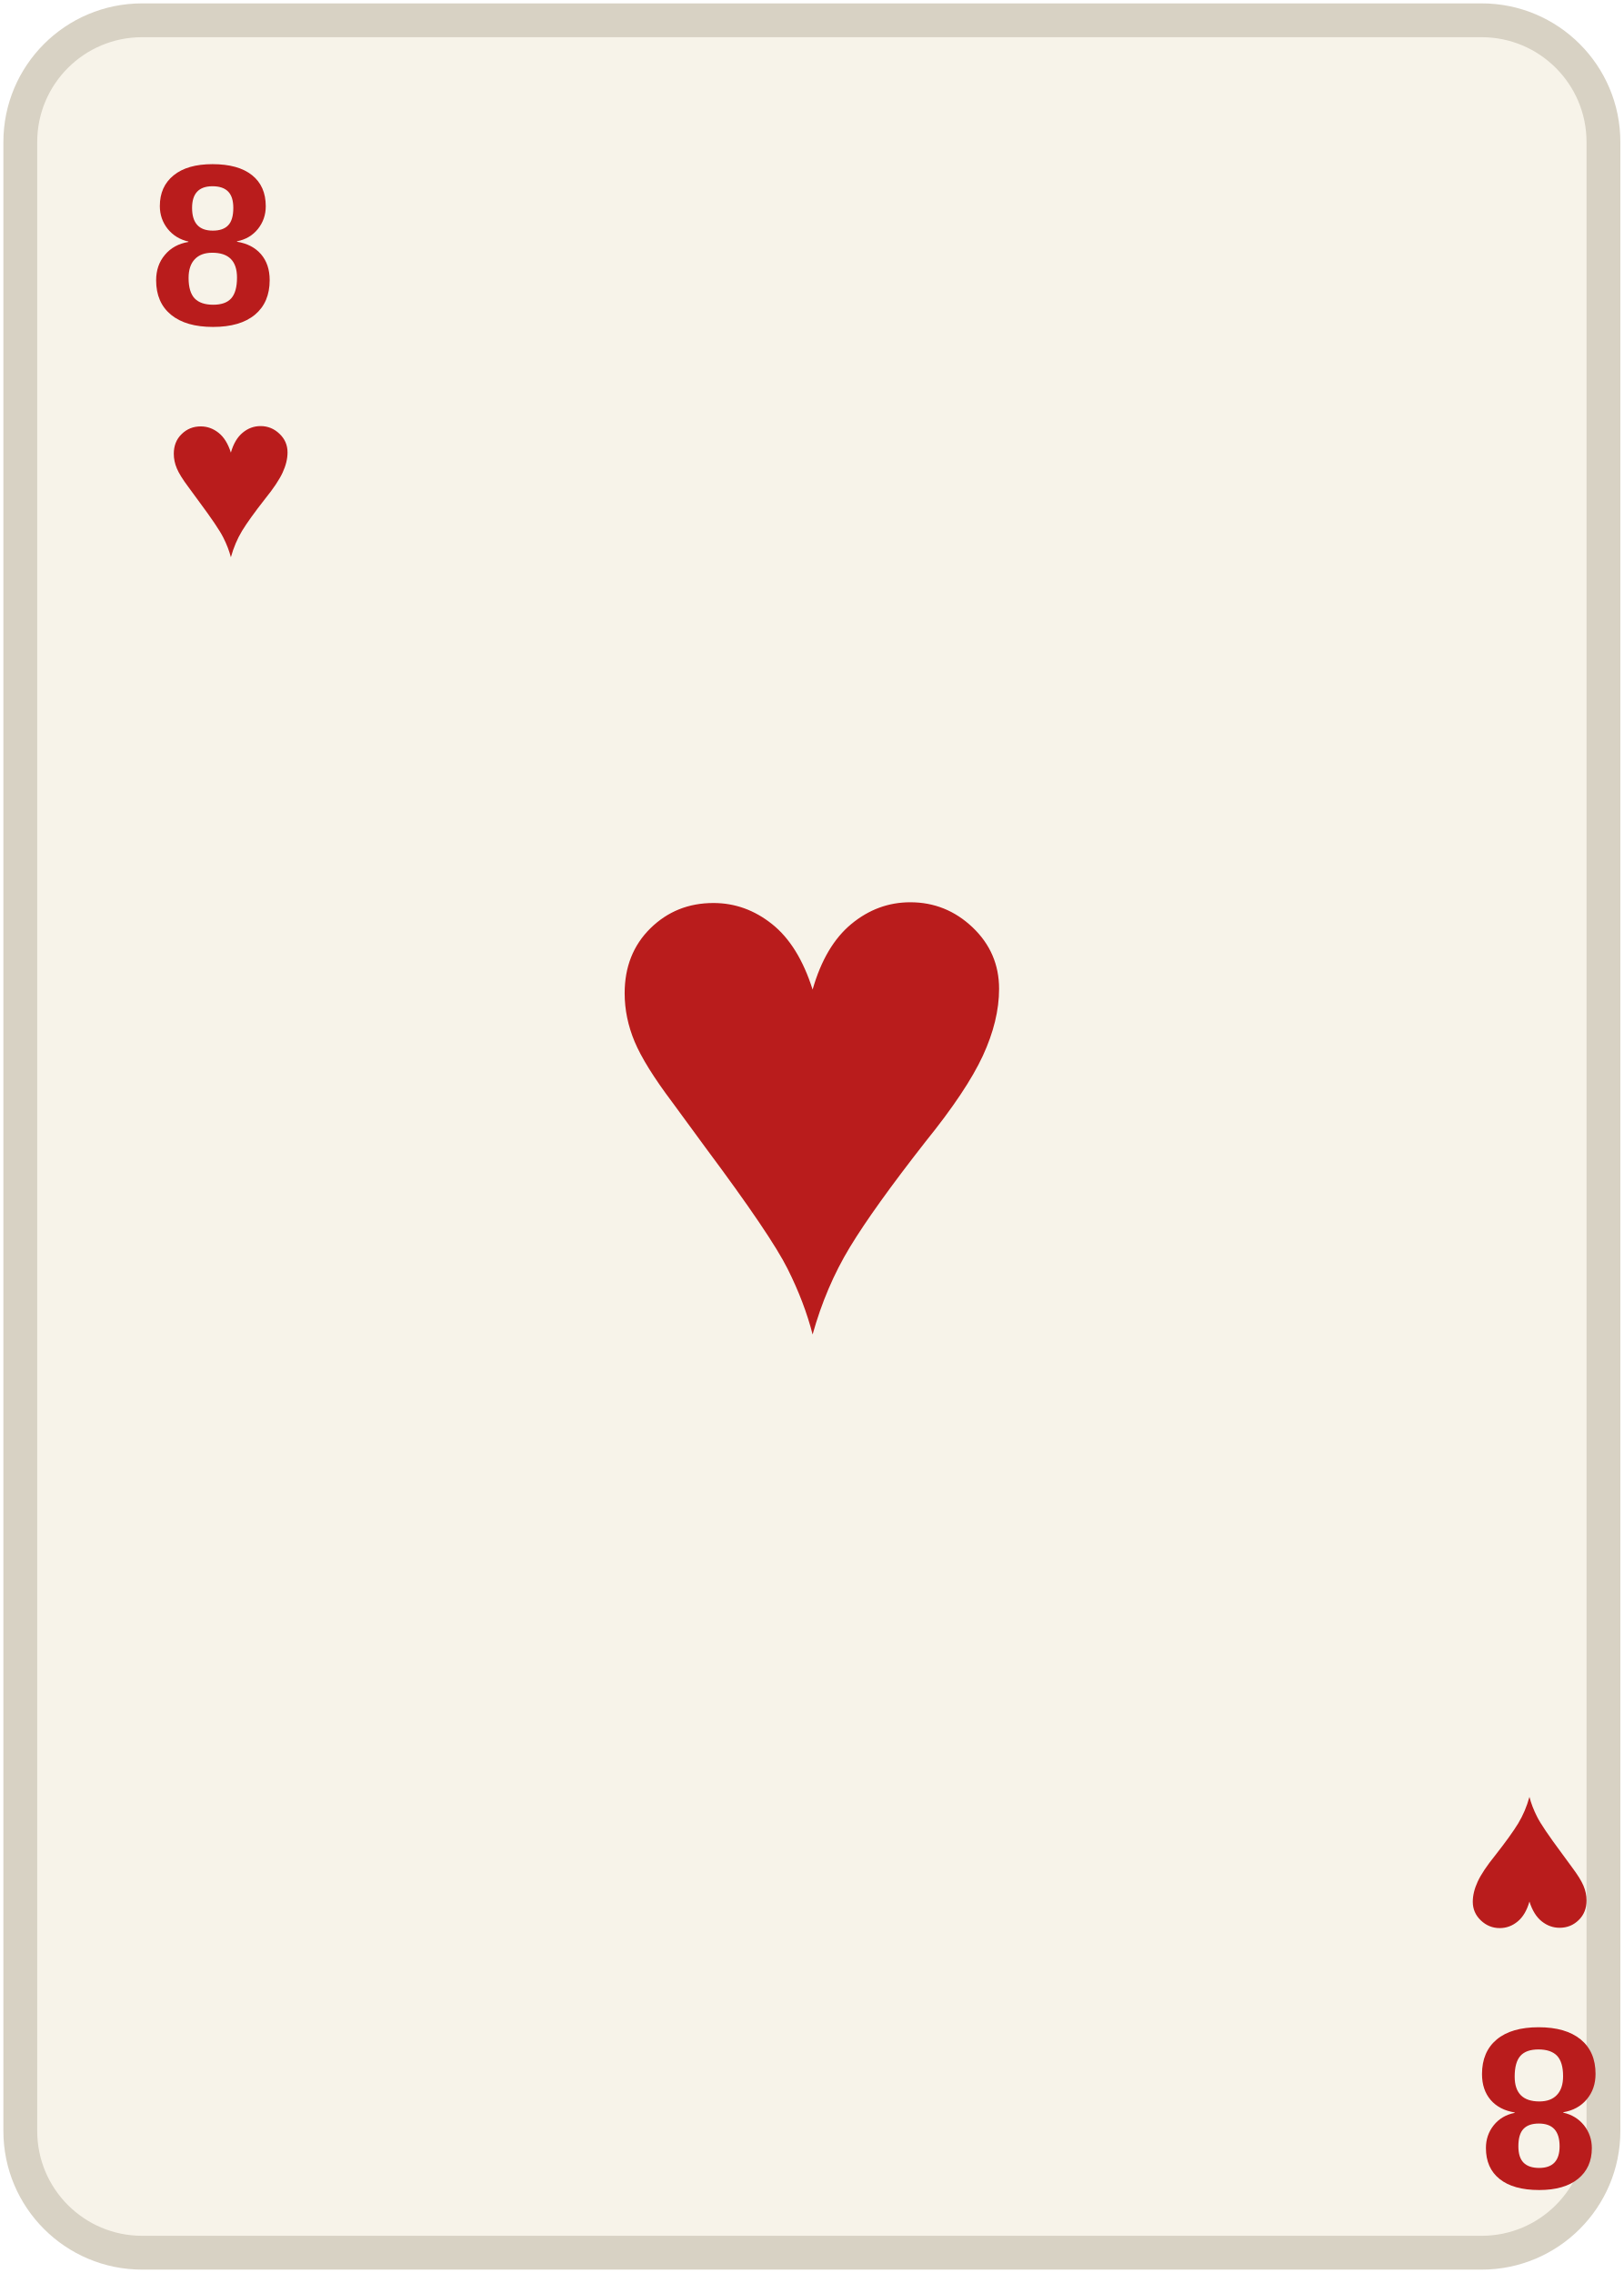
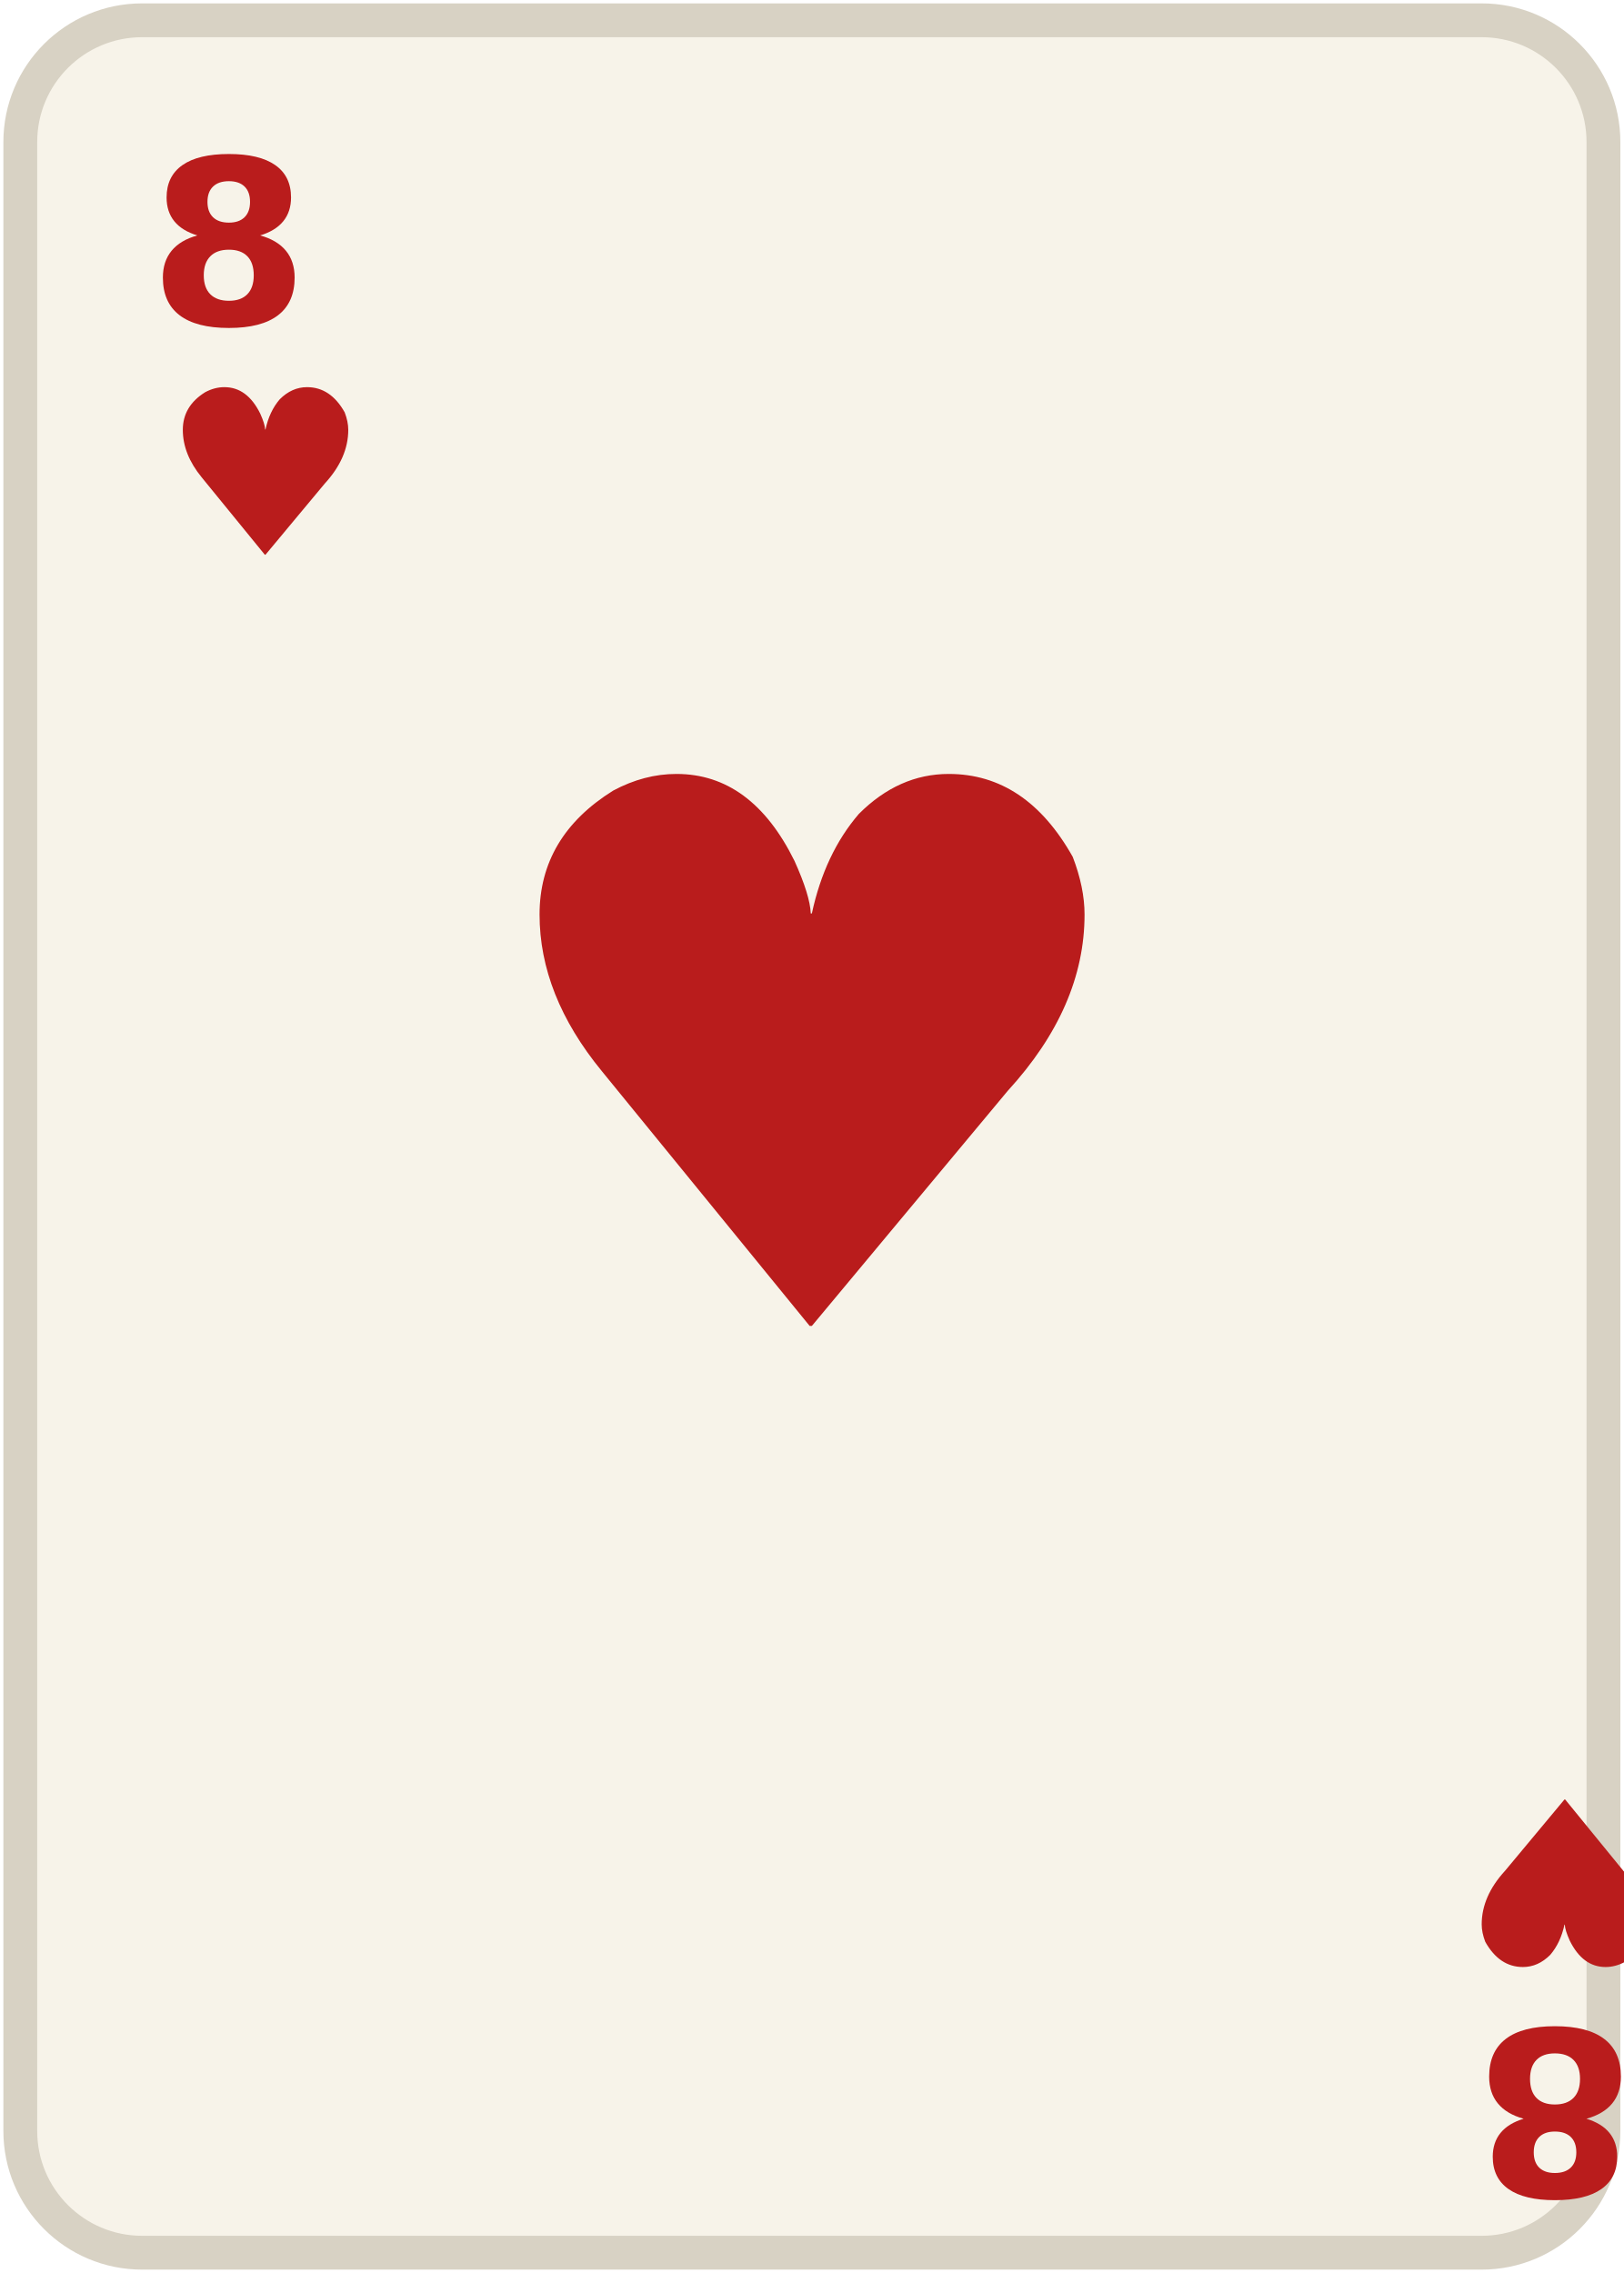
<svg xmlns="http://www.w3.org/2000/svg" width="240" height="336" viewBox="0 0 240 336">
  <rect x="3" y="3" width="234" height="330" rx="18" fill="#F7F3E9" stroke="#D8D2C4" stroke-width="5" />
-   <text x="22" y="48" font-family="Arial, sans-serif" font-size="34" font-weight="700" fill="#B91C1C">8</text>
-   <text x="24" y="82" font-family="Arial, sans-serif" font-size="34" fill="#B91C1C">♥</text>
-   <text x="218" y="300" text-anchor="end" font-family="Arial, sans-serif" font-size="34" font-weight="700" fill="#B91C1C" transform="rotate(180 218 300)">8</text>
-   <text x="216" y="266" text-anchor="end" font-family="Arial, sans-serif" font-size="34" fill="#B91C1C" transform="rotate(180 216 266)">♥</text>
-   <text x="120.0" y="196.0" text-anchor="middle" font-family="Arial, sans-serif" font-size="112" fill="#B91C1C">♥</text>
+   <g transform="">
+     <path d="M713 668Q605 668 547.0 609.0Q489 550 489 440Q489 330 547.0 271.5Q605 213 713 213Q820 213 877.0 271.5Q934 330 934 440Q934 551 877.0 609.5Q820 668 713 668ZM432 795Q296 836 227.0 921.0Q158 1006 158 1133Q158 1322 299.0 1421.0Q440 1520 713 1520Q984 1520 1125.0 1421.5Q1266 1323 1266 1133Q1266 1006 1196.5 921.0Q1127 836 991 795Q1143 753 1220.5 658.5Q1298 564 1298 420Q1298 198 1150.5 84.5Q1003 -29 713 -29Q422 -29 273.5 84.5Q125 198 125 420Q125 564 202.5 658.5Q280 753 432 795ZM522 1094Q522 1005 571.5 957.0Q621 909 713 909Q803 909 852.0 957.0Q901 1005 901 1094Q901 1183 852.0 1230.5Q803 1278 713 1278Q621 1278 571.5 1230.0Q522 1182 522 1094Z" transform="translate(22 48) scale(0.0166016 -0.0166016)" fill="#B91C1C" />
+   </g>
+   <g transform="">
+     <path d="M552 1492Q755 1492 871 1257Q913 1164 915 1115H918Q953 1277 1045 1384Q1153 1492 1288 1492Q1497 1492 1623 1268Q1655 1185 1655 1112Q1655 862 1447 635L918 0H912L350 689Q182 894 182 1112Q182 1323 381 1447Q465 1492 552 1492Z" transform="translate(24 82) scale(0.0166016 -0.0166016)" fill="#B91C1C" />
+   </g>
+   <g transform="rotate(180 218 300)">
+     <path d="M713 668Q605 668 547.0 609.0Q489 550 489 440Q489 330 547.0 271.5Q605 213 713 213Q820 213 877.0 271.5Q934 330 934 440Q934 551 877.0 609.5Q820 668 713 668ZM432 795Q296 836 227.0 921.0Q158 1006 158 1133Q158 1322 299.0 1421.0Q440 1520 713 1520Q984 1520 1125.0 1421.5Q1266 1323 1266 1133Q1266 1006 1196.5 921.0Q1127 836 991 795Q1143 753 1220.5 658.5Q1298 564 1298 420Q1298 198 1150.5 84.5Q1003 -29 713 -29Q422 -29 273.5 84.5Q125 198 125 420Q125 564 202.5 658.5Q280 753 432 795ZM522 1094Q522 1005 571.5 957.0Q621 909 713 909Q803 909 852.0 957.0Q901 1005 901 1094Q901 1183 852.0 1230.5Q803 1278 713 1278Q621 1278 571.5 1230.0Q522 1182 522 1094Z" transform="translate(194.343 300) scale(0.0166016 -0.0166016)" fill="#B91C1C" />
+   </g>
+   <g transform="rotate(180 216 266)">
+     <path d="M552 1492Q755 1492 871 1257Q913 1164 915 1115H918Q953 1277 1045 1384Q1153 1492 1288 1492Q1497 1492 1623 1268Q1655 1185 1655 1112Q1655 862 1447 635L918 0H912L350 689Q182 894 182 1112Q182 1323 381 1447Q465 1492 552 1492Z" transform="translate(185.52 266) scale(0.0166016 -0.0166016)" fill="#B91C1C" />
+   </g>
+   <g transform="">
+     <path d="M552 1492Q755 1492 871 1257Q913 1164 915 1115H918Q953 1277 1045 1384Q1153 1492 1288 1492Q1497 1492 1623 1268Q1655 1185 1655 1112Q1655 862 1447 635L918 0H912L350 689Q182 894 182 1112Q182 1323 381 1447Q465 1492 552 1492Z" transform="translate(69.7969 196) scale(0.0546875 -0.0546875)" fill="#B91C1C" />
+   </g>
</svg>
